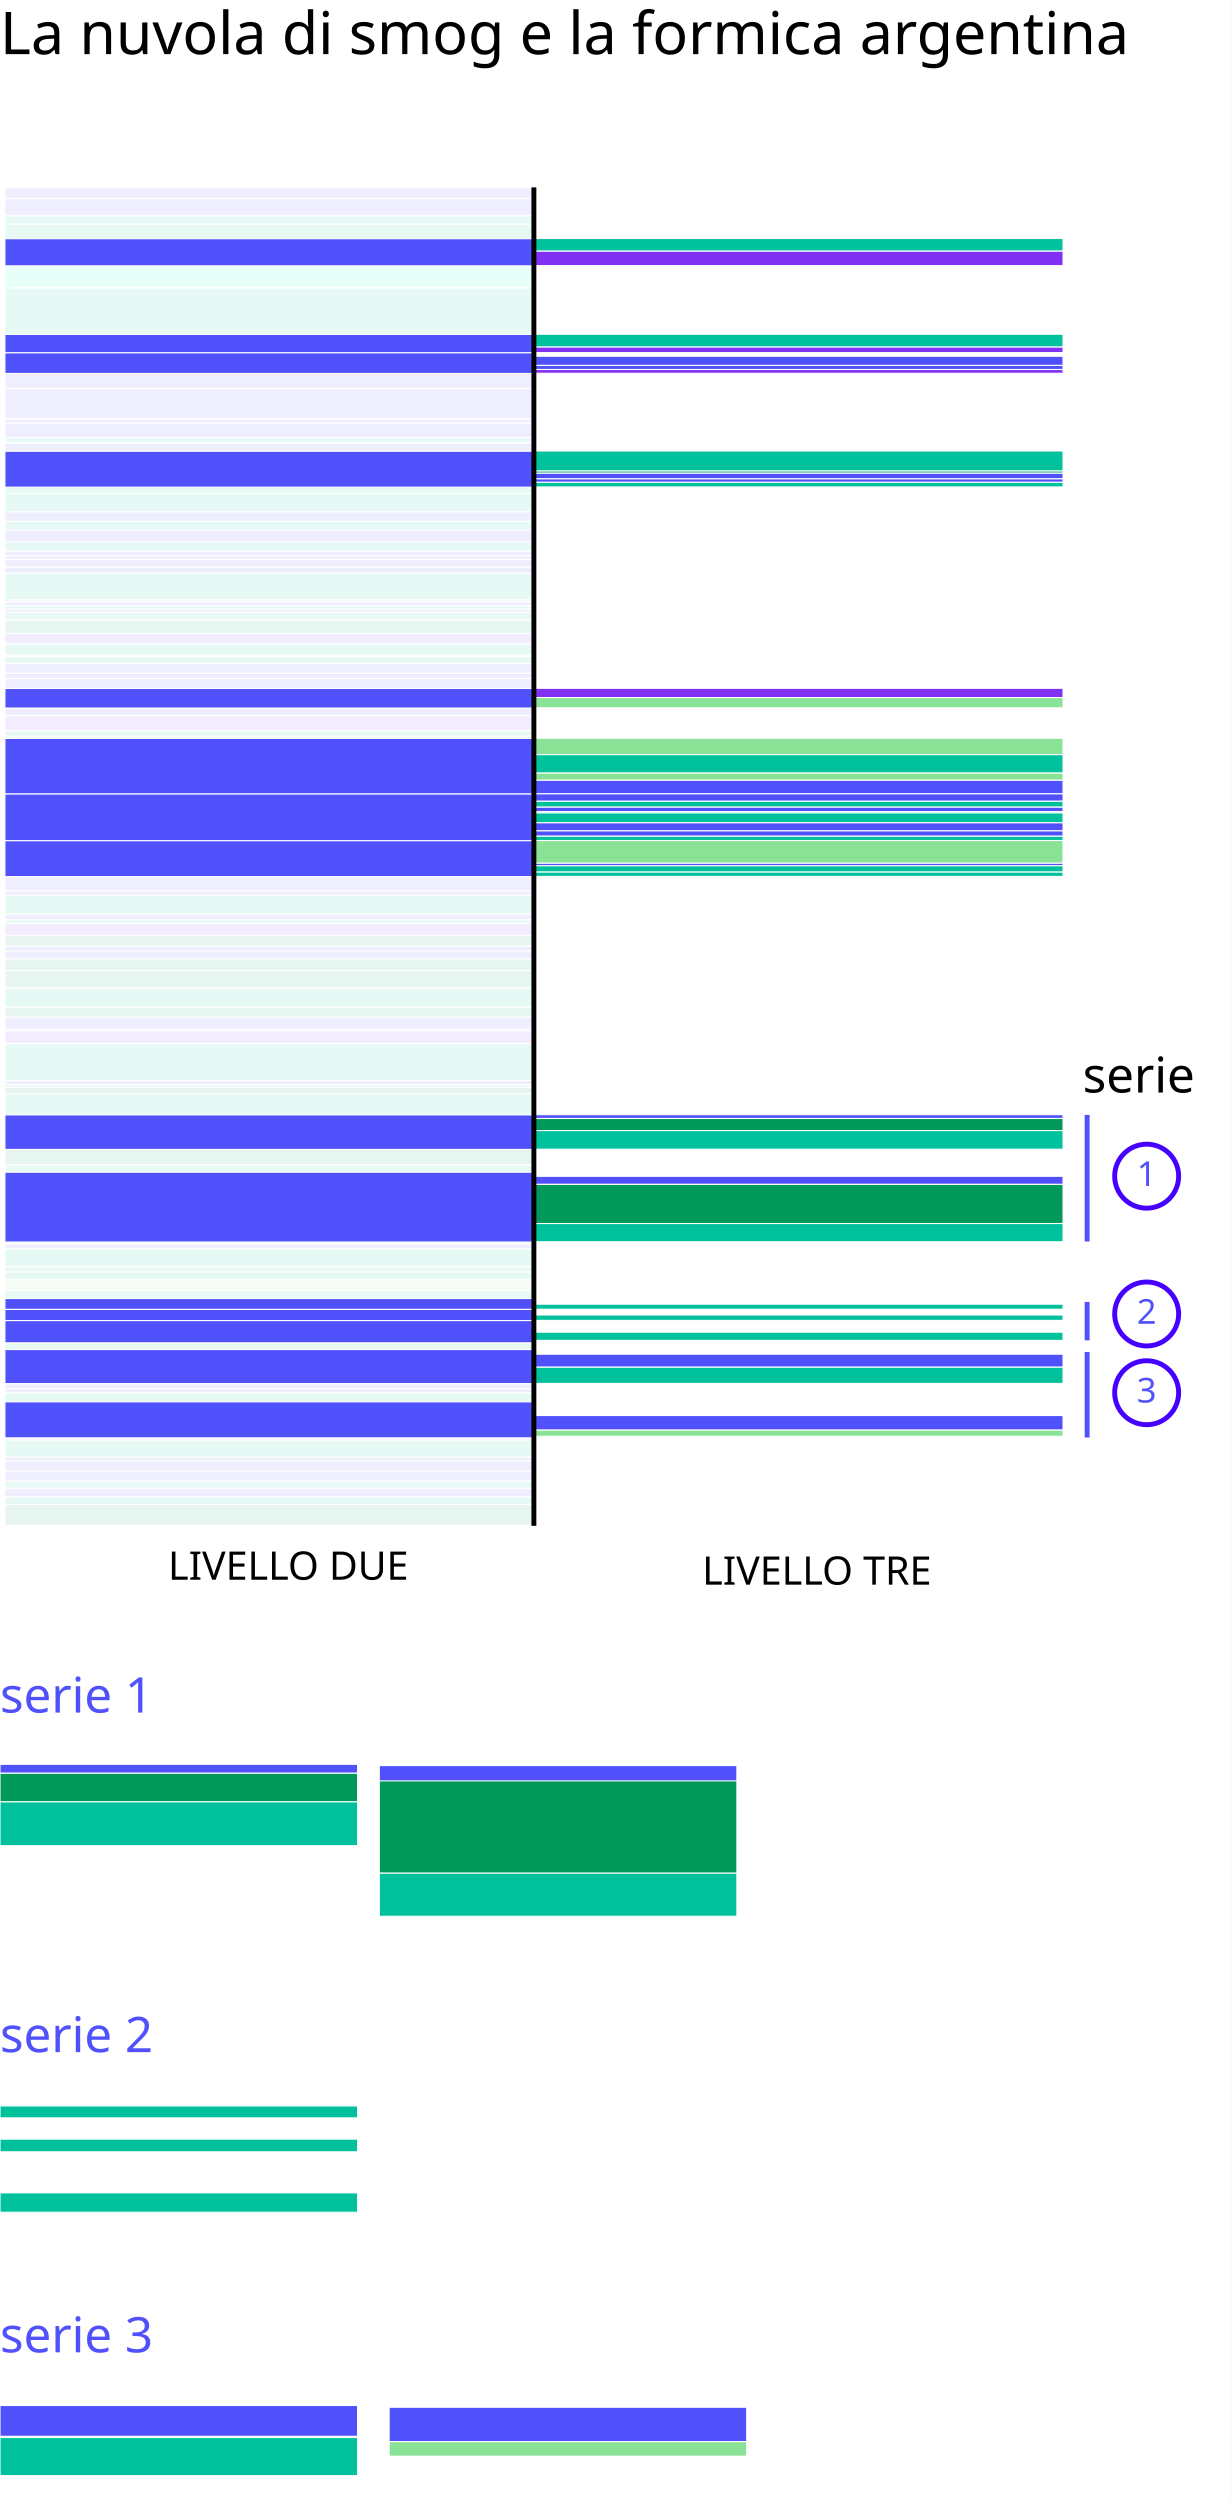
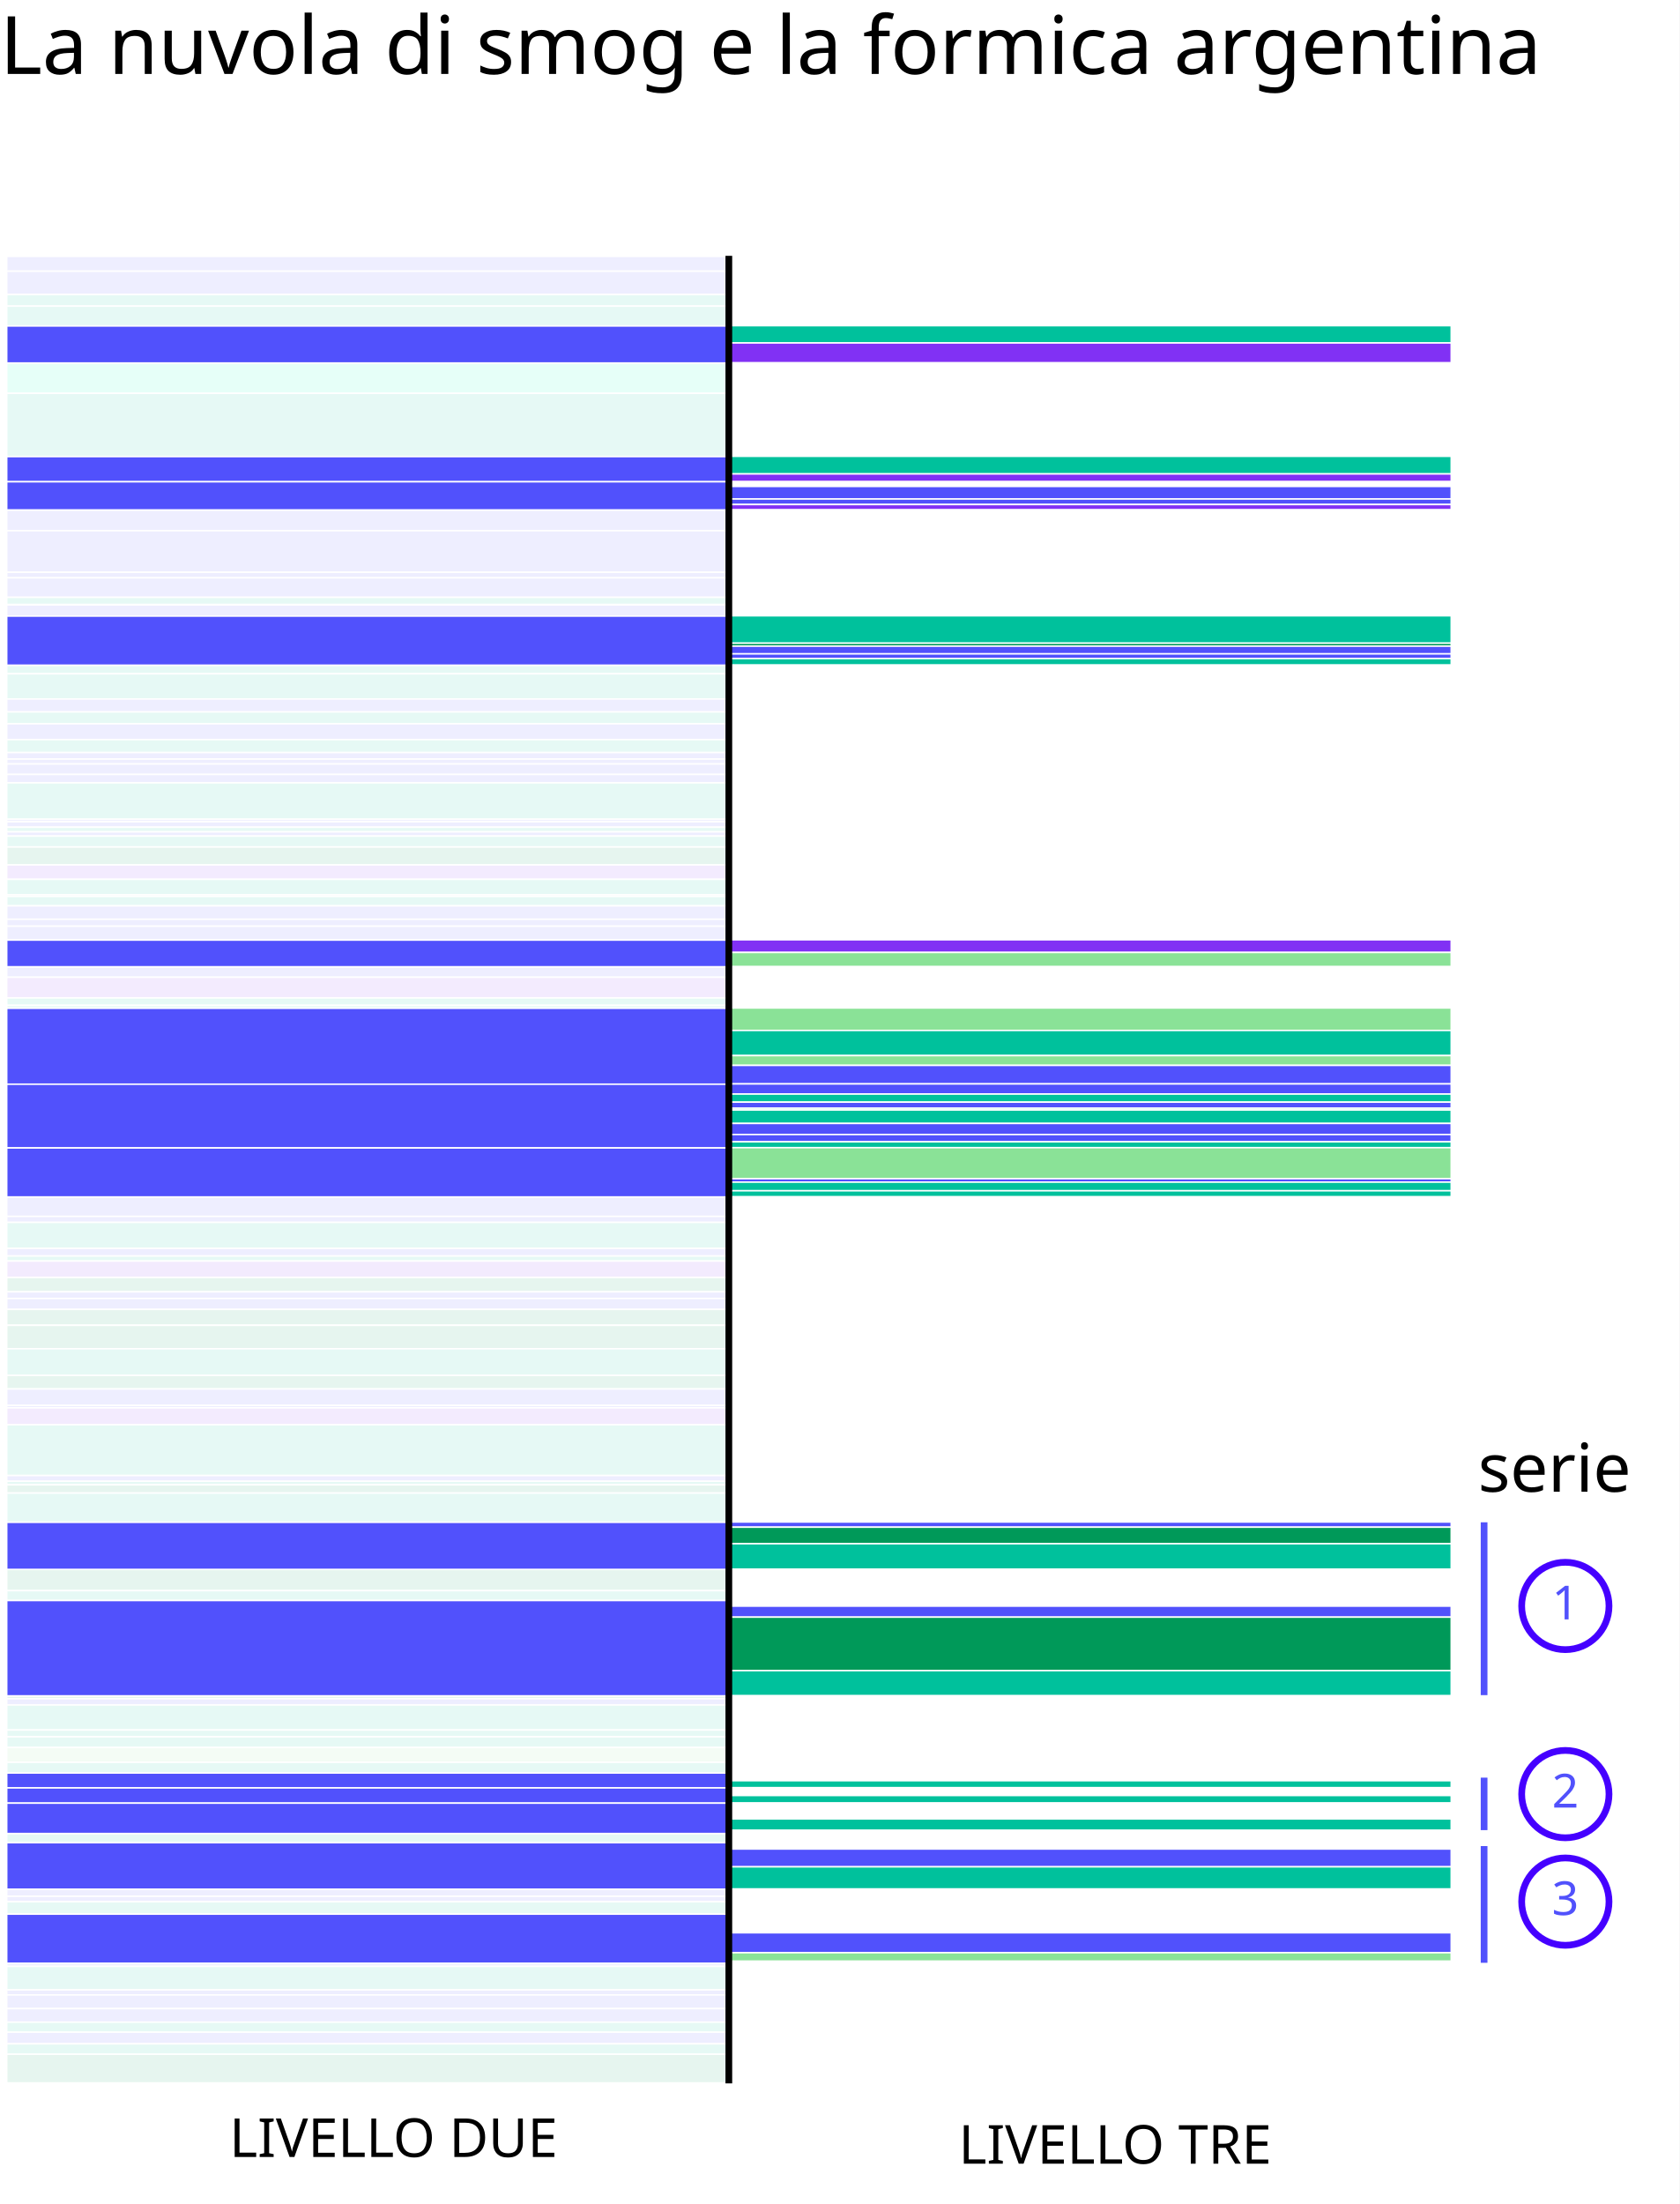
- <svg xmlns="http://www.w3.org/2000/svg" width="250" height="508" viewBox="0 0 250 508">
+ <svg xmlns="http://www.w3.org/2000/svg" width="250" height="328" viewBox="0 0 250 328">
  <defs>
    <clipPath id="clip-zoom_04">
-       <rect width="250" height="508" />
+       <rect width="250" height="328" />
    </clipPath>
  </defs>
  <g id="zoom_04" clip-path="url(#clip-zoom_04)">
-     <rect width="250" height="508" fill="#fff" />
+     <rect width="250" height="328" fill="#fff" />
    <g id="Group_24954" data-name="Group 24954" transform="translate(0 17)">
      <g id="Group_24952" data-name="Group 24952" transform="translate(-149 109.055)">
        <g id="Group_771" data-name="Group 771" transform="translate(150 -87.908)">
          <g id="ambito" transform="translate(0 0)" opacity="0.099">
            <g id="Group_766" data-name="Group 766" transform="translate(0 0)">
              <rect id="Rectangle_1985" data-name="Rectangle 1985" width="107.439" height="2.213" fill="#5151fc" stroke="#fff" stroke-width="0.22" />
              <rect id="Rectangle_1986" data-name="Rectangle 1986" width="107.439" height="3.467" transform="translate(0 2.214)" fill="#5151fc" stroke="#fff" stroke-width="0.22" />
              <rect id="Rectangle_1987" data-name="Rectangle 1987" width="107.439" height="1.729" transform="translate(0 5.683)" fill="#00c19c" stroke="#fff" stroke-width="0.22" />
              <rect id="Rectangle_1988" data-name="Rectangle 1988" width="107.439" height="2.95" transform="translate(0 7.414)" fill="#00c19c" stroke="#fff" stroke-width="0.22" />
              <rect id="Rectangle_1990" data-name="Rectangle 1990" width="107.439" height="4.502" transform="translate(0 15.877)" fill="#00ffb6" stroke="#fff" stroke-width="0.22" />
              <rect id="Rectangle_1991" data-name="Rectangle 1991" width="107.439" height="9.424" transform="translate(0 20.381)" fill="#00c19c" stroke="#fff" stroke-width="0.22" />
              <rect id="Rectangle_1994" data-name="Rectangle 1994" width="107.439" height="3.092" transform="translate(0 37.743)" fill="#5151fc" stroke="#fff" stroke-width="0.22" />
              <rect id="Rectangle_1995" data-name="Rectangle 1995" width="107.439" height="6.18" transform="translate(0 40.836)" fill="#5151fc" stroke="#fff" stroke-width="0.22" />
              <rect id="Rectangle_1996" data-name="Rectangle 1996" width="107.439" height="0.829" transform="translate(0 47.018)" fill="#5151fc" stroke="#fff" stroke-width="0.22" />
              <rect id="Rectangle_1997" data-name="Rectangle 1997" width="107.439" height="2.9" transform="translate(0 47.848)" fill="#5151fc" stroke="#fff" stroke-width="0.22" />
              <rect id="Rectangle_1998" data-name="Rectangle 1998" width="107.439" height="1.066" transform="translate(0 50.75)" fill="#00c19c" stroke="#fff" stroke-width="0.22" />
              <rect id="Rectangle_1999" data-name="Rectangle 1999" width="107.439" height="0.053" transform="translate(0 51.817)" fill="#5151fc" stroke="#fff" stroke-width="0.22" />
              <rect id="Rectangle_2000" data-name="Rectangle 2000" width="107.439" height="1.665" transform="translate(0 51.872)" fill="#5151fc" stroke="#fff" stroke-width="0.22" />
              <rect id="Rectangle_2002" data-name="Rectangle 2002" width="107.439" height="1.276" transform="translate(0 60.848)" fill="#00c19c" stroke="#fff" stroke-width="0.22" />
              <rect id="Rectangle_2003" data-name="Rectangle 2003" width="107.439" height="3.751" transform="translate(0 62.126)" fill="#00c19c" stroke="#fff" stroke-width="0.22" />
              <rect id="Rectangle_2004" data-name="Rectangle 2004" width="107.439" height="1.921" transform="translate(0 65.878)" fill="#5151fc" stroke="#fff" stroke-width="0.22" />
              <rect id="Rectangle_2005" data-name="Rectangle 2005" width="107.439" height="1.767" transform="translate(0 67.8)" fill="#00c19c" stroke="#fff" stroke-width="0.22" />
              <rect id="Rectangle_2006" data-name="Rectangle 2006" width="107.439" height="2.354" transform="translate(0 69.571)" fill="#5151fc" stroke="#fff" stroke-width="0.22" />
              <rect id="Rectangle_2007" data-name="Rectangle 2007" width="107.439" height="1.919" transform="translate(0 71.926)" fill="#00c19c" stroke="#fff" stroke-width="0.22" />
              <rect id="Rectangle_2008" data-name="Rectangle 2008" width="107.439" height="0.973" transform="translate(0 73.847)" fill="#5151fc" stroke="#fff" stroke-width="0.22" />
              <rect id="Rectangle_2009" data-name="Rectangle 2009" width="107.439" height="0.723" transform="translate(0 74.822)" fill="#5151fc" stroke="#fff" stroke-width="0.22" />
              <rect id="Rectangle_2010" data-name="Rectangle 2010" width="107.439" height="1.56" transform="translate(0 75.547)" fill="#5151fc" stroke="#fff" stroke-width="0.22" />
              <rect id="Rectangle_2011" data-name="Rectangle 2011" width="107.439" height="1.244" transform="translate(0 77.108)" fill="#5151fc" stroke="#fff" stroke-width="0.22" />
              <rect id="Rectangle_2012" data-name="Rectangle 2012" width="107.439" height="5.421" transform="translate(0 78.356)" fill="#00c19c" stroke="#fff" stroke-width="0.22" />
              <rect id="Rectangle_2013" data-name="Rectangle 2013" width="107.439" height="0.369" transform="translate(0 83.78)" fill="#5151fc" stroke="#fff" stroke-width="0.22" />
              <rect id="Rectangle_2014" data-name="Rectangle 2014" width="107.439" height="0.807" transform="translate(0 84.15)" fill="#5151fc" stroke="#fff" stroke-width="0.22" />
              <rect id="Rectangle_2015" data-name="Rectangle 2015" width="107.439" height="0.686" transform="translate(0 84.958)" fill="#00c19c" stroke="#fff" stroke-width="0.22" />
              <rect id="Rectangle_2016" data-name="Rectangle 2016" width="107.439" height="0.637" transform="translate(0 85.646)" fill="#5151fc" stroke="#fff" stroke-width="0.22" />
              <rect id="Rectangle_2017" data-name="Rectangle 2017" width="107.439" height="1.616" transform="translate(0 86.284)" fill="#00c19c" stroke="#fff" stroke-width="0.22" />
              <rect id="Rectangle_2018" data-name="Rectangle 2018" width="107.439" height="2.673" transform="translate(0 87.902)" fill="#009959" stroke="#fff" stroke-width="0.22" />
              <rect id="Rectangle_2019" data-name="Rectangle 2019" width="107.439" height="2.139" transform="translate(0 90.576)" fill="#8131f4" stroke="#fff" stroke-width="0.22" />
              <rect id="Rectangle_2020" data-name="Rectangle 2020" width="107.439" height="2.288" transform="translate(0 92.719)" fill="#00c19c" stroke="#fff" stroke-width="0.22" />
              <rect id="Rectangle_2021" data-name="Rectangle 2021" width="107.439" height="0.246" transform="translate(0 95.008)" fill="#009959" stroke="#fff" stroke-width="0.22" />
              <rect id="Rectangle_2022" data-name="Rectangle 2022" width="107.439" height="1.403" transform="translate(0 95.256)" fill="#00c19c" stroke="#fff" stroke-width="0.22" />
              <rect id="Rectangle_2023" data-name="Rectangle 2023" width="107.439" height="1.995" transform="translate(0 96.661)" fill="#5151fc" stroke="#fff" stroke-width="0.22" />
              <rect id="Rectangle_2024" data-name="Rectangle 2024" width="107.439" height="1.034" transform="translate(0 98.659)" fill="#5151fc" stroke="#fff" stroke-width="0.22" />
              <rect id="Rectangle_2025" data-name="Rectangle 2025" width="107.439" height="2.061" transform="translate(0 99.694)" fill="#5151fc" stroke="#fff" stroke-width="0.22" />
              <rect id="Rectangle_2027" data-name="Rectangle 2027" width="107.439" height="1.557" transform="translate(0 105.73)" fill="#5151fc" stroke="#fff" stroke-width="0.22" />
              <rect id="Rectangle_2028" data-name="Rectangle 2028" width="107.439" height="3.071" transform="translate(0 107.288)" fill="#8131f4" stroke="#fff" stroke-width="0.22" />
              <rect id="Rectangle_2029" data-name="Rectangle 2029" width="107.439" height="1.113" transform="translate(0 110.361)" fill="#00c19c" stroke="#fff" stroke-width="0.22" />
              <rect id="Rectangle_2030" data-name="Rectangle 2030" width="107.439" height="0.427" transform="translate(0 111.475)" fill="#00c19c" stroke="#fff" stroke-width="0.22" />
              <rect id="Rectangle_2034" data-name="Rectangle 2034" width="107.439" height="2.889" transform="translate(0 139.984)" fill="#5151fc" stroke="#fff" stroke-width="0.22" />
              <rect id="Rectangle_2035" data-name="Rectangle 2035" width="107.439" height="0.893" transform="translate(0 142.875)" fill="#5151fc" stroke="#fff" stroke-width="0.22" />
              <rect id="Rectangle_2036" data-name="Rectangle 2036" width="107.439" height="3.867" transform="translate(0 143.769)" fill="#00c19c" stroke="#fff" stroke-width="0.22" />
              <rect id="Rectangle_2037" data-name="Rectangle 2037" width="107.439" height="1.133" transform="translate(0 147.638)" fill="#5151fc" stroke="#fff" stroke-width="0.22" />
              <rect id="Rectangle_2038" data-name="Rectangle 2038" width="107.439" height="0.75" transform="translate(0 148.772)" fill="#00c19c" stroke="#fff" stroke-width="0.22" />
              <rect id="Rectangle_2039" data-name="Rectangle 2039" width="107.439" height="2.454" transform="translate(0 149.524)" fill="#8131f4" stroke="#fff" stroke-width="0.22" />
              <rect id="Rectangle_2040" data-name="Rectangle 2040" width="107.439" height="2.123" transform="translate(0 151.98)" fill="#009959" stroke="#fff" stroke-width="0.22" />
              <rect id="Rectangle_2041" data-name="Rectangle 2041" width="107.439" height="0.986" transform="translate(0 154.105)" fill="#5151fc" stroke="#fff" stroke-width="0.22" />
              <rect id="Rectangle_2042" data-name="Rectangle 2042" width="107.439" height="1.626" transform="translate(0 155.092)" fill="#5151fc" stroke="#fff" stroke-width="0.22" />
              <rect id="Rectangle_2043" data-name="Rectangle 2043" width="107.439" height="2.34" transform="translate(0 156.72)" fill="#009959" stroke="#fff" stroke-width="0.22" />
              <rect id="Rectangle_2044" data-name="Rectangle 2044" width="107.439" height="3.479" transform="translate(0 159.096)" fill="#009959" stroke="#fff" stroke-width="0.22" />
              <rect id="Rectangle_2045" data-name="Rectangle 2045" width="107.439" height="3.97" transform="translate(0 162.576)" fill="#00c19c" stroke="#fff" stroke-width="0.22" />
              <rect id="Rectangle_2046" data-name="Rectangle 2046" width="107.439" height="2.007" transform="translate(0 166.548)" fill="#009959" stroke="#fff" stroke-width="0.22" />
              <rect id="Rectangle_2047" data-name="Rectangle 2047" width="107.439" height="2.451" transform="translate(0 168.557)" fill="#5151fc" stroke="#fff" stroke-width="0.22" />
              <rect id="Rectangle_2048" data-name="Rectangle 2048" width="107.439" height="0.352" transform="translate(0 171.01)" fill="#5151fc" stroke="#fff" stroke-width="0.22" />
              <rect id="Rectangle_2049" data-name="Rectangle 2049" width="107.439" height="2.524" transform="translate(0 171.363)" fill="#8131f4" stroke="#fff" stroke-width="0.22" />
              <rect id="Rectangle_2050" data-name="Rectangle 2050" width="107.439" height="7.55" transform="translate(0 173.888)" fill="#00c19c" stroke="#fff" stroke-width="0.22" />
              <rect id="Rectangle_2051" data-name="Rectangle 2051" width="107.439" height="0.849" transform="translate(0 181.44)" fill="#5151fc" stroke="#fff" stroke-width="0.22" />
              <rect id="Rectangle_2052" data-name="Rectangle 2052" width="107.439" height="0.53" transform="translate(0 182.291)" fill="#00c19c" stroke="#fff" stroke-width="0.22" />
              <rect id="Rectangle_2053" data-name="Rectangle 2053" width="107.439" height="1.229" transform="translate(0 182.823)" fill="#009959" stroke="#fff" stroke-width="0.22" />
              <rect id="Rectangle_2054" data-name="Rectangle 2054" width="107.439" height="4.349" transform="translate(0 184.053)" fill="#00c19c" stroke="#fff" stroke-width="0.22" />
              <rect id="Rectangle_2056" data-name="Rectangle 2056" width="107.439" height="3.159" transform="translate(0 195.413)" fill="#009959" stroke="#fff" stroke-width="0.22" />
              <rect id="Rectangle_2057" data-name="Rectangle 2057" width="107.439" height="1.467" transform="translate(0 198.574)" fill="#00c19c" stroke="#fff" stroke-width="0.22" />
              <rect id="Rectangle_2059" data-name="Rectangle 2059" width="107.439" height="0.427" transform="translate(0 214.233)" fill="#009959" stroke="#fff" stroke-width="0.22" />
              <rect id="Rectangle_2060" data-name="Rectangle 2060" width="107.439" height="0.926" transform="translate(0 214.661)" fill="#5151fc" stroke="#fff" stroke-width="0.22" />
              <rect id="Rectangle_2061" data-name="Rectangle 2061" width="107.439" height="3.722" transform="translate(0 215.589)" fill="#00c19c" stroke="#fff" stroke-width="0.22" />
              <rect id="Rectangle_2062" data-name="Rectangle 2062" width="107.439" height="1.011" transform="translate(0 219.313)" fill="#00c19c" stroke="#fff" stroke-width="0.22" />
              <rect id="Rectangle_2063" data-name="Rectangle 2063" width="107.439" height="1.593" transform="translate(0 220.325)" fill="#00c19c" stroke="#fff" stroke-width="0.22" />
              <rect id="Rectangle_2064" data-name="Rectangle 2064" width="107.439" height="2.202" transform="translate(0 221.92)" fill="#8ae297" stroke="#fff" stroke-width="0.22" />
              <rect id="Rectangle_2065" data-name="Rectangle 2065" width="107.439" height="1.588" transform="translate(0 224.123)" fill="#00c19c" stroke="#fff" stroke-width="0.22" />
              <rect id="Rectangle_2069" data-name="Rectangle 2069" width="107.439" height="1.367" transform="translate(0 234.716)" fill="#00c19c" stroke="#fff" stroke-width="0.22" />
              <rect id="Rectangle_2071" data-name="Rectangle 2071" width="107.439" height="1.045" transform="translate(0 243.005)" fill="#5151fc" stroke="#fff" stroke-width="0.22" />
              <rect id="Rectangle_2072" data-name="Rectangle 2072" width="107.439" height="0.813" transform="translate(0 244.052)" fill="#5151fc" stroke="#fff" stroke-width="0.22" />
              <rect id="Rectangle_2073" data-name="Rectangle 2073" width="107.439" height="1.847" transform="translate(0 244.867)" fill="#00c19c" stroke="#fff" stroke-width="0.22" />
              <rect id="Rectangle_2075" data-name="Rectangle 2075" width="107.439" height="0.46" transform="translate(0 254.025)" fill="#5151fc" stroke="#fff" stroke-width="0.22" />
              <rect id="Rectangle_2076" data-name="Rectangle 2076" width="107.439" height="3.503" transform="translate(0 254.487)" fill="#00c19c" stroke="#fff" stroke-width="0.22" />
              <rect id="Rectangle_2077" data-name="Rectangle 2077" width="107.439" height="0.745" transform="translate(0 257.991)" fill="#5151fc" stroke="#fff" stroke-width="0.22" />
              <rect id="Rectangle_2078" data-name="Rectangle 2078" width="107.439" height="2.037" transform="translate(0 258.738)" fill="#5151fc" stroke="#fff" stroke-width="0.22" />
              <rect id="Rectangle_2079" data-name="Rectangle 2079" width="107.439" height="2.015" transform="translate(0 260.777)" fill="#5151fc" stroke="#fff" stroke-width="0.22" />
              <rect id="Rectangle_2080" data-name="Rectangle 2080" width="107.439" height="1.489" transform="translate(0 262.793)" fill="#00c19c" stroke="#fff" stroke-width="0.22" />
              <rect id="Rectangle_2081" data-name="Rectangle 2081" width="107.439" height="1.734" transform="translate(0 264.284)" fill="#5151fc" stroke="#fff" stroke-width="0.22" />
              <rect id="Rectangle_2082" data-name="Rectangle 2082" width="107.439" height="1.544" transform="translate(0 266.02)" fill="#00c19c" stroke="#fff" stroke-width="0.22" />
              <rect id="Rectangle_2083" data-name="Rectangle 2083" width="107.439" height="4.258" transform="translate(0 267.566)" fill="#009959" stroke="#fff" stroke-width="0.22" />
            </g>
          </g>
          <g id="cateogire_grey" data-name="cateogire grey" transform="translate(107.571 10.321)">
            <g id="Group_556" data-name="Group 556" transform="translate(0 0)">
              <rect id="Rectangle_2084" data-name="Rectangle 2084" width="107.439" height="2.567" fill="#00c19c" stroke="#fff" stroke-width="0.22" />
              <rect id="Rectangle_2085" data-name="Rectangle 2085" width="107.439" height="2.939" transform="translate(0 2.569)" fill="#8131f4" stroke="#fff" stroke-width="0.22" />
              <rect id="Rectangle_2086" data-name="Rectangle 2086" width="107.439" height="2.619" transform="translate(0 19.441)" fill="#00c19c" stroke="#fff" stroke-width="0.22" />
              <rect id="Rectangle_2087" data-name="Rectangle 2087" width="107.439" height="1.119" transform="translate(0 22.062)" fill="#8131f4" stroke="#fff" stroke-width="0.22" />
              <rect id="Rectangle_2088" data-name="Rectangle 2088" width="107.439" height="1.868" transform="translate(0 23.922)" fill="#5151fc" stroke="#fff" stroke-width="0.22" />
              <rect id="Rectangle_2089" data-name="Rectangle 2089" width="107.439" height="0.824" transform="translate(0 25.791)" fill="#5151fc" stroke="#fff" stroke-width="0.22" />
              <rect id="Rectangle_2090" data-name="Rectangle 2090" width="107.439" height="0.758" transform="translate(0 26.616)" fill="#8131f4" stroke="#fff" stroke-width="0.22" />
              <rect id="Rectangle_2091" data-name="Rectangle 2091" width="107.439" height="4.076" transform="translate(0 43.174)" fill="#00c19c" stroke="#fff" stroke-width="0.22" />
              <rect id="Rectangle_2092" data-name="Rectangle 2092" width="107.439" height="0.441" transform="translate(0 47.251)" fill="#009959" stroke="#fff" stroke-width="0.22" />
              <rect id="Rectangle_2093" data-name="Rectangle 2093" width="107.439" height="1.144" transform="translate(0 47.694)" fill="#5151fc" stroke="#fff" stroke-width="0.22" />
              <rect id="Rectangle_2094" data-name="Rectangle 2094" width="107.439" height="0.703" transform="translate(0 48.84)" fill="#5151fc" stroke="#fff" stroke-width="0.22" />
              <rect id="Rectangle_2095" data-name="Rectangle 2095" width="107.439" height="0.935" transform="translate(0 49.544)" fill="#00c19c" stroke="#fff" stroke-width="0.22" />
              <rect id="Rectangle_2096" data-name="Rectangle 2096" width="107.439" height="1.883" transform="translate(0 91.391)" fill="#8131f4" stroke="#fff" stroke-width="0.22" />
              <rect id="Rectangle_2097" data-name="Rectangle 2097" width="107.439" height="2.086" transform="translate(0 93.276)" fill="#8ae297" stroke="#fff" stroke-width="0.22" />
              <rect id="Rectangle_2098" data-name="Rectangle 2098" width="107.439" height="3.341" transform="translate(0 101.54)" fill="#8ae297" stroke="#fff" stroke-width="0.22" />
              <rect id="Rectangle_2099" data-name="Rectangle 2099" width="107.439" height="3.741" transform="translate(0 104.883)" fill="#00c19c" stroke="#fff" stroke-width="0.22" />
              <rect id="Rectangle_2100" data-name="Rectangle 2100" width="107.439" height="1.458" transform="translate(0 108.625)" fill="#8ae297" stroke="#fff" stroke-width="0.22" />
              <rect id="Rectangle_2101" data-name="Rectangle 2101" width="107.439" height="2.753" transform="translate(0 110.085)" fill="#5151fc" stroke="#fff" stroke-width="0.22" />
              <rect id="Rectangle_2102" data-name="Rectangle 2102" width="107.439" height="1.508" transform="translate(0 112.841)" fill="#5151fc" stroke="#fff" stroke-width="0.22" />
              <rect id="Rectangle_2103" data-name="Rectangle 2103" width="107.439" height="1.202" transform="translate(0 114.35)" fill="#00c19c" stroke="#fff" stroke-width="0.22" />
              <rect id="Rectangle_2104" data-name="Rectangle 2104" width="107.439" height="0.902" transform="translate(0 115.554)" fill="#5151fc" stroke="#fff" stroke-width="0.22" />
              <rect id="Rectangle_2105" data-name="Rectangle 2105" width="107.439" height="0.262" transform="translate(0 116.458)" fill="#00c19c" stroke="#fff" stroke-width="0.22" />
              <rect id="Rectangle_2106" data-name="Rectangle 2106" width="107.439" height="1.999" transform="translate(0 116.723)" fill="#00c19c" stroke="#fff" stroke-width="0.22" />
              <rect id="Rectangle_2107" data-name="Rectangle 2107" width="107.439" height="1.645" transform="translate(0 118.724)" fill="#5151fc" stroke="#fff" stroke-width="0.22" />
              <rect id="Rectangle_2108" data-name="Rectangle 2108" width="107.439" height="1.083" transform="translate(0 120.37)" fill="#5151fc" stroke="#fff" stroke-width="0.22" />
              <rect id="Rectangle_2109" data-name="Rectangle 2109" width="107.439" height="0.869" transform="translate(0 121.455)" fill="#00c19c" stroke="#fff" stroke-width="0.22" />
              <rect id="Rectangle_2110" data-name="Rectangle 2110" width="107.439" height="4.617" transform="translate(0 122.327)" fill="#8ae297" stroke="#fff" stroke-width="0.22" />
              <rect id="Rectangle_2111" data-name="Rectangle 2111" width="107.439" height="0.508" transform="translate(0 126.946)" fill="#5151fc" stroke="#fff" stroke-width="0.22" />
              <rect id="Rectangle_2112" data-name="Rectangle 2112" width="107.439" height="1.285" transform="translate(0 127.456)" fill="#00c19c" stroke="#fff" stroke-width="0.22" />
              <rect id="Rectangle_2113" data-name="Rectangle 2113" width="107.439" height="0.873" transform="translate(0 128.743)" fill="#00c19c" stroke="#fff" stroke-width="0.22" />
              <rect id="Rectangle_2114" data-name="Rectangle 2114" width="107.439" height="0.771" transform="translate(0 178.038)" fill="#5151fc" stroke="#fff" stroke-width="0.22" />
              <rect id="Rectangle_2115" data-name="Rectangle 2115" width="107.439" height="2.461" transform="translate(0 178.81)" fill="#009959" stroke="#fff" stroke-width="0.22" />
              <rect id="Rectangle_2116" data-name="Rectangle 2116" width="107.439" height="3.774" transform="translate(0 181.272)" fill="#00c19c" stroke="#fff" stroke-width="0.22" />
              <rect id="Rectangle_2117" data-name="Rectangle 2117" width="107.439" height="1.64" transform="translate(0 190.556)" fill="#5151fc" stroke="#fff" stroke-width="0.22" />
              <rect id="Rectangle_2118" data-name="Rectangle 2118" width="107.439" height="7.955" transform="translate(0 192.198)" fill="#009959" stroke="#fff" stroke-width="0.22" />
              <rect id="Rectangle_2119" data-name="Rectangle 2119" width="107.439" height="3.712" transform="translate(0 200.154)" fill="#00c19c" stroke="#fff" stroke-width="0.22" />
              <rect id="Rectangle_2120" data-name="Rectangle 2120" width="107.439" height="1.026" transform="translate(0 216.537)" fill="#00c19c" stroke="#fff" stroke-width="0.22" />
              <rect id="Rectangle_2121" data-name="Rectangle 2121" width="107.439" height="1.092" transform="translate(0 218.739)" fill="#00c19c" stroke="#fff" stroke-width="0.22" />
              <rect id="Rectangle_2122" data-name="Rectangle 2122" width="107.439" height="1.668" transform="translate(0 222.227)" fill="#00c19c" stroke="#fff" stroke-width="0.22" />
              <rect id="Rectangle_2123" data-name="Rectangle 2123" width="107.439" height="2.647" transform="translate(0 226.703)" fill="#5151fc" stroke="#fff" stroke-width="0.22" />
              <rect id="Rectangle_2124" data-name="Rectangle 2124" width="107.439" height="3.286" transform="translate(0 229.352)" fill="#00c19c" stroke="#fff" stroke-width="0.22" />
              <rect id="Rectangle_2125" data-name="Rectangle 2125" width="107.439" height="2.964" transform="translate(0 239.168)" fill="#5151fc" stroke="#fff" stroke-width="0.22" />
              <rect id="Rectangle_2126" data-name="Rectangle 2126" width="107.439" height="1.248" transform="translate(0 242.134)" fill="#8ae297" stroke="#fff" stroke-width="0.22" />
            </g>
          </g>
        </g>
        <rect id="Rectangle_2179" data-name="Rectangle 2179" width="107.439" height="5.508" transform="translate(150 -77.543)" fill="#5151fc" stroke="#fff" stroke-width="0.22" />
        <rect id="Rectangle_2180" data-name="Rectangle 2180" width="107.439" height="3.74" transform="translate(150 -58.102)" fill="#5151fc" stroke="#fff" stroke-width="0.22" />
        <rect id="Rectangle_2181" data-name="Rectangle 2181" width="107.439" height="4.19" transform="translate(150 -54.359)" fill="#5151fc" stroke="#fff" stroke-width="0.22" />
        <rect id="Rectangle_2182" data-name="Rectangle 2182" width="107.439" height="7.305" transform="translate(150 -34.368)" fill="#5151fc" stroke="#fff" stroke-width="0.22" />
        <rect id="Rectangle_2183" data-name="Rectangle 2183" width="107.439" height="3.97" transform="translate(150 13.848)" fill="#5151fc" stroke="#fff" stroke-width="0.22" />
        <rect id="Rectangle_2184" data-name="Rectangle 2184" width="107.439" height="11.298" transform="translate(150 23.997)" fill="#5151fc" stroke="#fff" stroke-width="0.22" />
        <rect id="Rectangle_2185" data-name="Rectangle 2185" width="107.439" height="9.484" transform="translate(150 35.298)" fill="#5151fc" stroke="#fff" stroke-width="0.22" />
        <rect id="Rectangle_2186" data-name="Rectangle 2186" width="107.439" height="7.288" transform="translate(150 44.785)" fill="#5151fc" stroke="#fff" stroke-width="0.22" />
        <rect id="Rectangle_2187" data-name="Rectangle 2187" width="107.439" height="7.009" transform="translate(150 100.495)" fill="#5151fc" stroke="#fff" stroke-width="0.22" />
        <rect id="Rectangle_2188" data-name="Rectangle 2188" width="107.439" height="14.188" transform="translate(150 112.135)" fill="#5151fc" stroke="#fff" stroke-width="0.22" />
        <rect id="Rectangle_2189" data-name="Rectangle 2189" width="107.439" height="2.216" transform="translate(150 137.805)" fill="#5151fc" stroke="#fff" stroke-width="0.22" />
        <rect id="Rectangle_2190" data-name="Rectangle 2190" width="107.439" height="2.266" transform="translate(150 140.022)" fill="#5151fc" stroke="#fff" stroke-width="0.22" />
        <rect id="Rectangle_2191" data-name="Rectangle 2191" width="107.439" height="4.517" transform="translate(150 142.29)" fill="#5151fc" stroke="#fff" stroke-width="0.22" />
        <rect id="Rectangle_2192" data-name="Rectangle 2192" width="107.439" height="6.919" transform="translate(150 148.176)" fill="#5151fc" stroke="#fff" stroke-width="0.22" />
        <rect id="Rectangle_2193" data-name="Rectangle 2193" width="107.439" height="7.308" transform="translate(150 158.807)" fill="#5151fc" stroke="#fff" stroke-width="0.22" />
        <line id="Line_233" data-name="Line 233" y2="271.977" transform="translate(257.486 -87.982)" fill="none" stroke="#000" stroke-width="1" />
        <path id="Path_131" data-name="Path 131" d="M5978.8,2813.971v25.721" transform="translate(-5608.893 -2713.477)" fill="none" stroke="#5151fc" stroke-width="1" />
        <path id="Path_132" data-name="Path 132" d="M5978.8,2813.971v7.81" transform="translate(-5608.893 -2675.475)" fill="none" stroke="#5151fc" stroke-width="1" />
        <path id="Path_133" data-name="Path 133" d="M5978.8,2813.971v17.369" transform="translate(-5608.893 -2665.291)" fill="none" stroke="#5151fc" stroke-width="1" />
        <text id="serie" transform="translate(369 95.945)" font-size="10" font-family="HKGrotesk-Regular, HK Grotesk">
          <tspan x="0" y="0">serie</tspan>
        </text>
        <g id="Ellipse_33638" data-name="Ellipse 33638" transform="translate(375 105.945)" fill="#fff" stroke="#4500ff" stroke-width="1">
          <circle cx="7" cy="7" r="7" stroke="none" />
          <circle cx="7" cy="7" r="6.5" fill="none" />
        </g>
        <g id="Ellipse_33639" data-name="Ellipse 33639" transform="translate(375 133.945)" fill="#fff" stroke="#4500ff" stroke-width="1">
          <circle cx="7" cy="7" r="7" stroke="none" />
          <circle cx="7" cy="7" r="6.5" fill="none" />
        </g>
        <g id="Ellipse_33640" data-name="Ellipse 33640" transform="translate(375 149.945)" fill="#fff" stroke="#4500ff" stroke-width="1">
          <circle cx="7" cy="7" r="7" stroke="none" />
          <circle cx="7" cy="7" r="6.5" fill="none" />
        </g>
      </g>
      <text id="_1" data-name="1" transform="translate(231 224)" fill="#5151fc" font-size="7" font-family="HKGrotesk-Regular, HK Grotesk">
        <tspan x="0" y="0">1</tspan>
      </text>
      <text id="_2" data-name="2" transform="translate(231 252)" fill="#5151fc" font-size="7" font-family="HKGrotesk-Regular, HK Grotesk">
        <tspan x="0" y="0">2</tspan>
      </text>
      <text id="_3" data-name="3" transform="translate(231 268)" fill="#5151fc" font-size="7" font-family="HKGrotesk-Regular, HK Grotesk">
        <tspan x="0" y="0">3</tspan>
      </text>
      <text id="LIVELLO_DUE" data-name="LIVELLO DUE" transform="translate(58.056 304)" font-size="8" font-family="HKGrotesk-Regular, HK Grotesk">
        <tspan x="-23.908" y="0">LIVELLO DUE</tspan>
      </text>
      <text id="LIVELLO_TRE" data-name="LIVELLO TRE" transform="translate(166 305)" font-size="8" font-family="HKGrotesk-Regular, HK Grotesk">
        <tspan x="-23.314" y="0">LIVELLO TRE</tspan>
      </text>
    </g>
-     <g id="Group_24955" data-name="Group 24955" transform="translate(0.5 -158)">
-       <rect id="Rectangle_19583" data-name="Rectangle 19583" width="72.664" height="1.819" transform="translate(-0.5 516.505)" fill="#5151fc" stroke="#fff" stroke-width="0.22" />
-       <rect id="Rectangle_19584" data-name="Rectangle 19584" width="72.664" height="5.808" transform="translate(-0.5 518.328)" fill="#009959" stroke="#fff" stroke-width="0.22" />
-       <rect id="Rectangle_19585" data-name="Rectangle 19585" width="72.664" height="8.908" transform="translate(-0.5 524.14)" fill="#00c19c" stroke="#fff" stroke-width="0.22" />
-       <rect id="Rectangle_19586" data-name="Rectangle 19586" width="72.664" height="3.871" transform="translate(76.571 516.769)" fill="#5151fc" stroke="#fff" stroke-width="0.22" />
-       <rect id="Rectangle_19587" data-name="Rectangle 19587" width="72.664" height="18.776" transform="translate(76.571 519.872)" fill="#009959" stroke="#fff" stroke-width="0.22" />
-       <rect id="Rectangle_19588" data-name="Rectangle 19588" width="72.664" height="8.76" transform="translate(76.571 538.624)" fill="#00c19c" stroke="#fff" stroke-width="0.22" />
-       <rect id="Rectangle_19589" data-name="Rectangle 19589" width="72.664" height="2.423" transform="translate(-0.5 585.926)" fill="#00c19c" stroke="#fff" stroke-width="0.22" />
-       <rect id="Rectangle_19590" data-name="Rectangle 19590" width="72.664" height="2.578" transform="translate(-0.5 592.669)" fill="#00c19c" stroke="#fff" stroke-width="0.22" />
-       <rect id="Rectangle_19591" data-name="Rectangle 19591" width="72.664" height="3.938" transform="translate(-0.5 603.588)" fill="#00c19c" stroke="#fff" stroke-width="0.22" />
-       <rect id="Rectangle_19592" data-name="Rectangle 19592" width="72.664" height="6.249" transform="translate(-0.5 646.799)" fill="#5151fc" stroke="#fff" stroke-width="0.22" />
-       <rect id="Rectangle_19593" data-name="Rectangle 19593" width="72.664" height="7.756" transform="translate(-0.5 653.3)" fill="#00c19c" stroke="#fff" stroke-width="0.22" />
-       <rect id="Rectangle_19594" data-name="Rectangle 19594" width="72.664" height="6.997" transform="translate(78.571 647.148)" fill="#5151fc" stroke="#fff" stroke-width="0.22" />
-       <rect id="Rectangle_19595" data-name="Rectangle 19595" width="72.664" height="2.945" transform="translate(78.571 654.149)" fill="#8ae297" stroke="#fff" stroke-width="0.22" />
-     </g>
-     <text id="Serie_1" data-name="Serie 1" transform="translate(0 348)" fill="#5151fc" font-size="10" font-family="HKGrotesk-Regular, HK Grotesk">
-       <tspan x="0" y="0">serie 1</tspan>
-     </text>
-     <text id="Serie_2" data-name="Serie 2" transform="translate(0 417)" fill="#5151fc" font-size="10" font-family="HKGrotesk-Regular, HK Grotesk">
-       <tspan x="0" y="0">serie 2</tspan>
-     </text>
-     <text id="Serie_3" data-name="Serie 3" transform="translate(0 478)" fill="#5151fc" font-size="10" font-family="HKGrotesk-Regular, HK Grotesk">
-       <tspan x="0" y="0">serie 3</tspan>
-     </text>
    <text id="La_nuvola_di_smog_e_la_formica_argentina" data-name="La nuvola di smog e la formica argentina" font-size="12" font-family="HKGrotesk-Medium, HK Grotesk" font-weight="500">
      <tspan x="0" y="11">La nuvola di smog e la formica argentina</tspan>
    </text>
  </g>
</svg>
